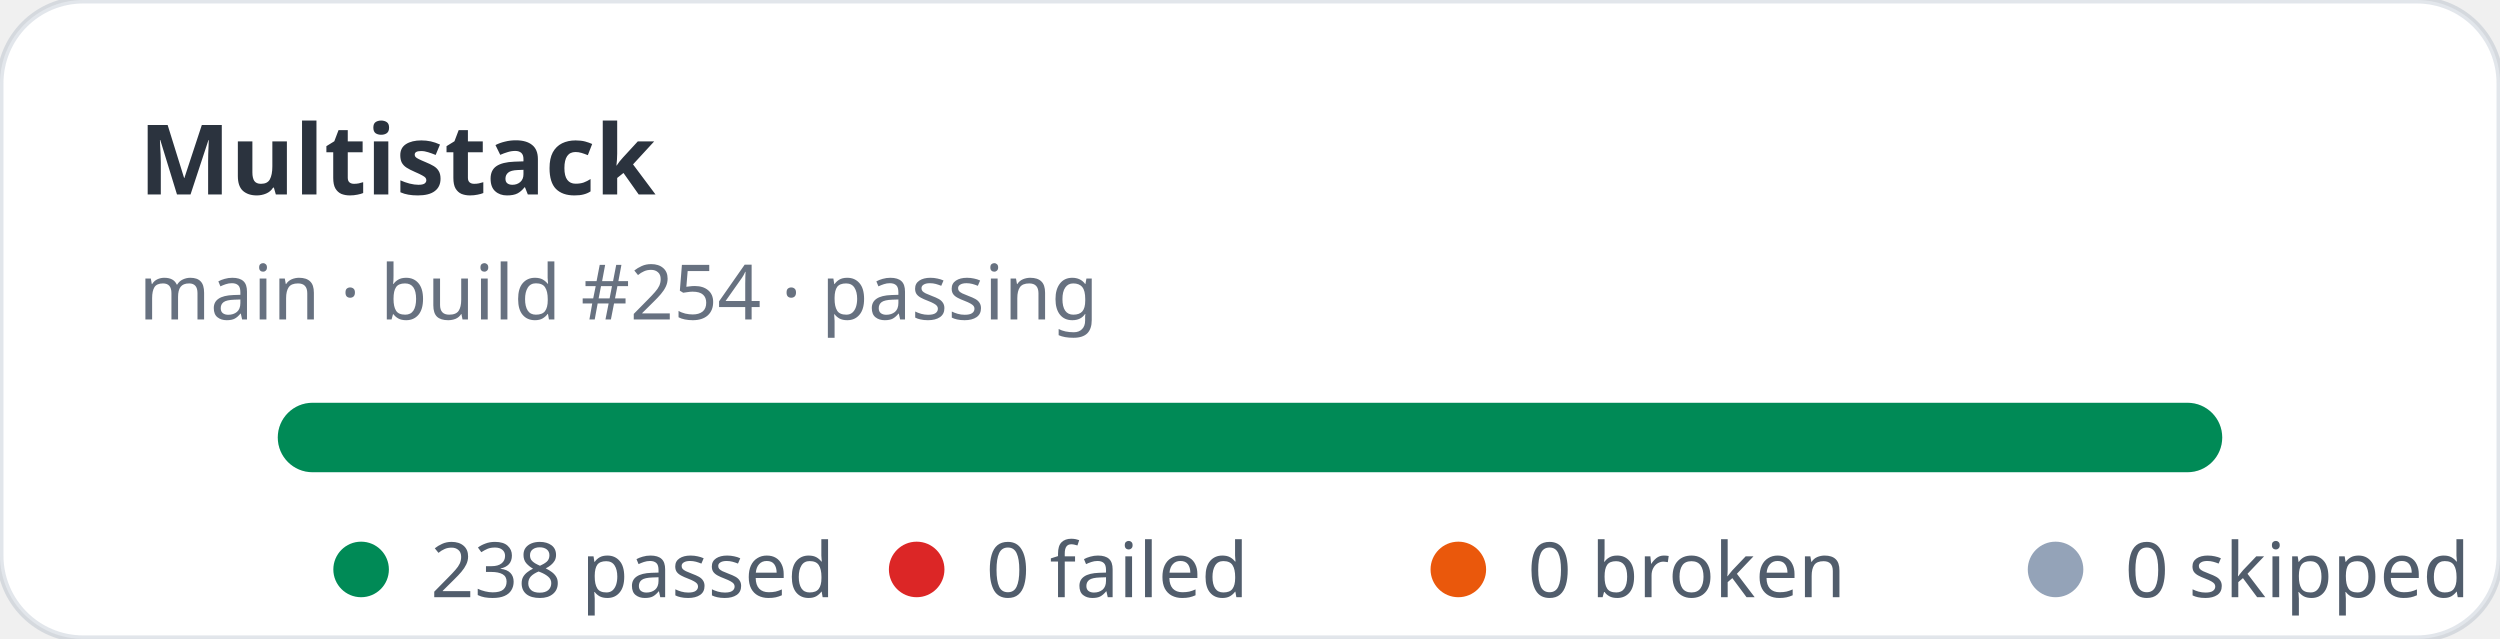
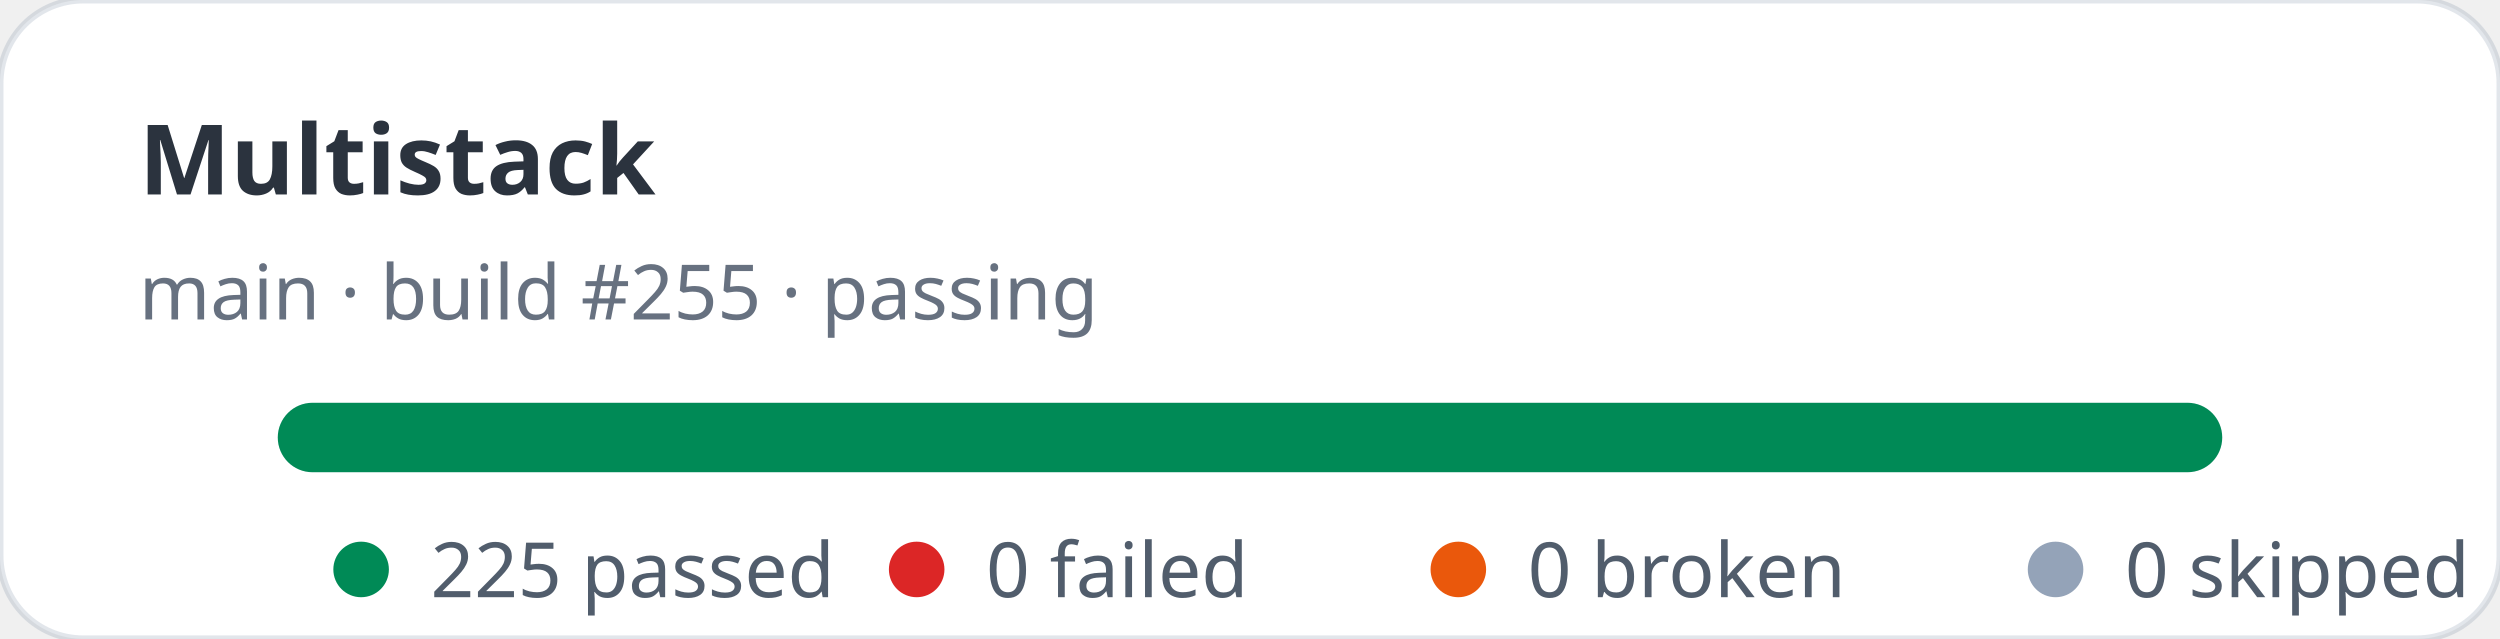
- <svg xmlns="http://www.w3.org/2000/svg" width="360" height="92" viewBox="0 0 360 92" role="img" aria-label="Multistack stats: 238 passed, 0 failed">
+ <svg xmlns="http://www.w3.org/2000/svg" width="360" height="92" viewBox="0 0 360 92" role="img" aria-label="Multistack stats: 225 passed, 0 failed">
  <rect width="360" height="92" rx="12" fill="#ffffff" stroke="rgba(11,48,86,0.12)" />
  <text x="20" y="28" fill="rgba(1,10,24,0.83)" font-family="ui-sans-serif,system-ui,sans-serif" font-size="14" font-weight="700">Multistack</text>
-   <text x="20" y="46" fill="rgba(2,19,44,0.6)" font-family="ui-sans-serif,system-ui,sans-serif" font-size="11">main · build #254 · passing</text>
+   <text x="20" y="46" fill="rgba(2,19,44,0.6)" font-family="ui-sans-serif,system-ui,sans-serif" font-size="11">main · build #255 · passing</text>
  <rect x="40" y="58" width="280" height="10" rx="5" fill="#e2e8f0" />
  <rect x="40" y="58" width="280" height="10" rx="5" fill="#008a56" />
  <g font-family="ui-sans-serif,system-ui,sans-serif" font-size="11" fill="rgba(1,18,40,0.68)">
    <circle cx="52" cy="82" r="4" fill="#008a56" />
-     <text x="62" y="86">238 passed</text>
+     <text x="62" y="86">225 passed</text>
    <circle cx="132" cy="82" r="4" fill="#dc2626" />
    <text x="142" y="86">0 failed</text>
    <circle cx="210" cy="82" r="4" fill="#ea580c" />
    <text x="220" y="86">0 broken</text>
    <circle cx="296" cy="82" r="4" fill="#94a3b8" />
    <text x="306" y="86">0 skipped</text>
  </g>
</svg>
